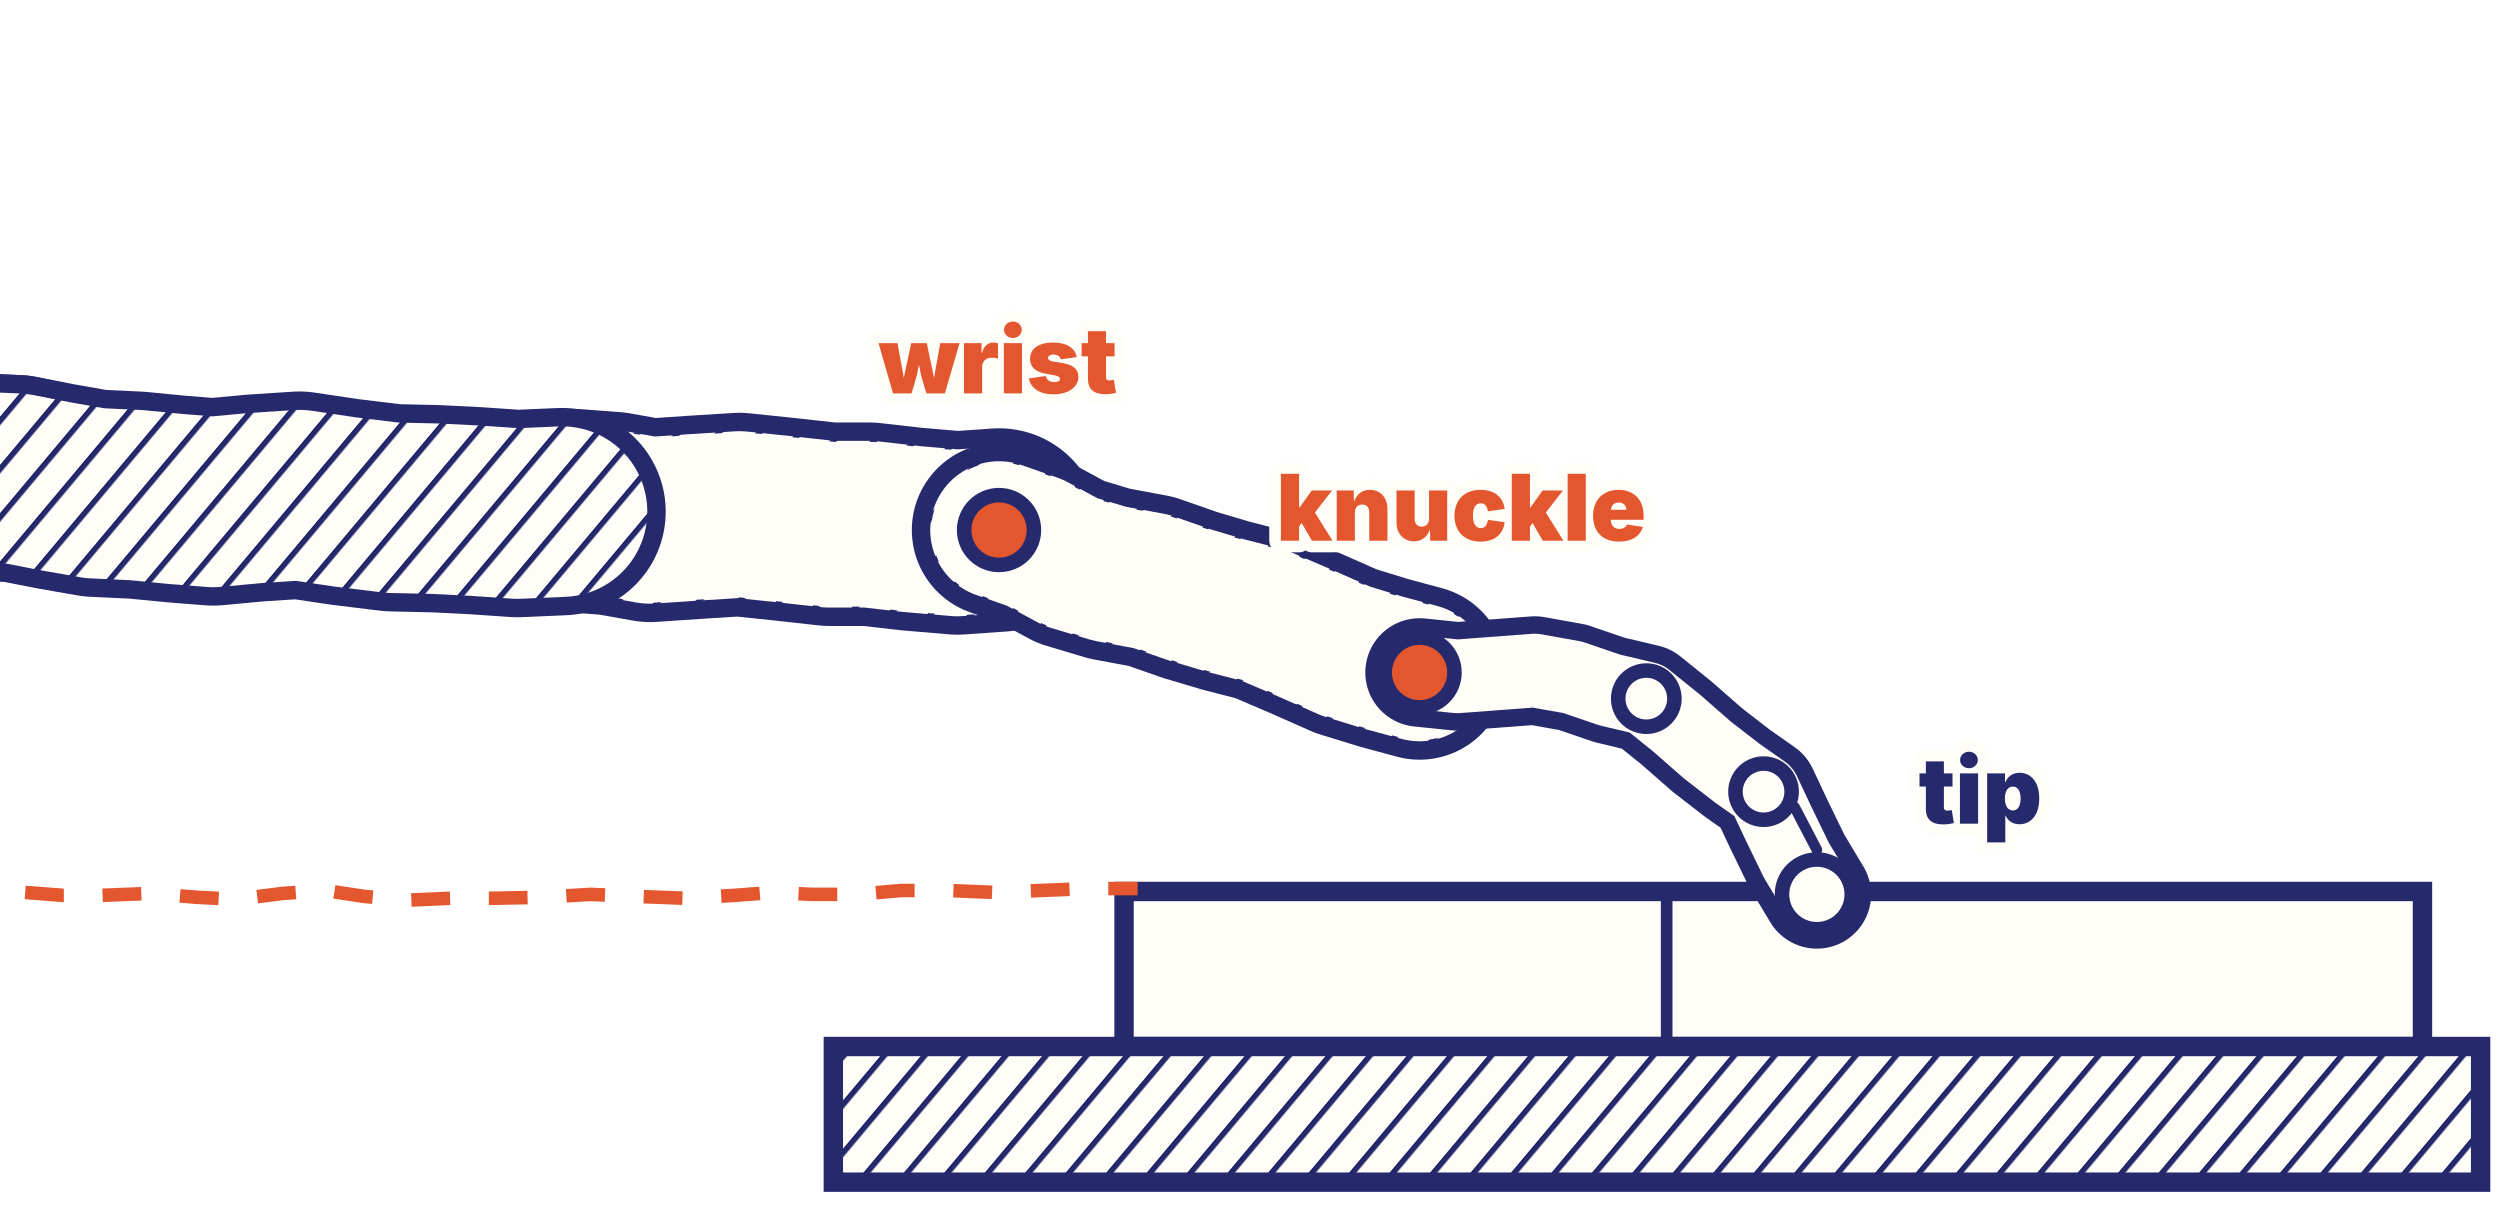
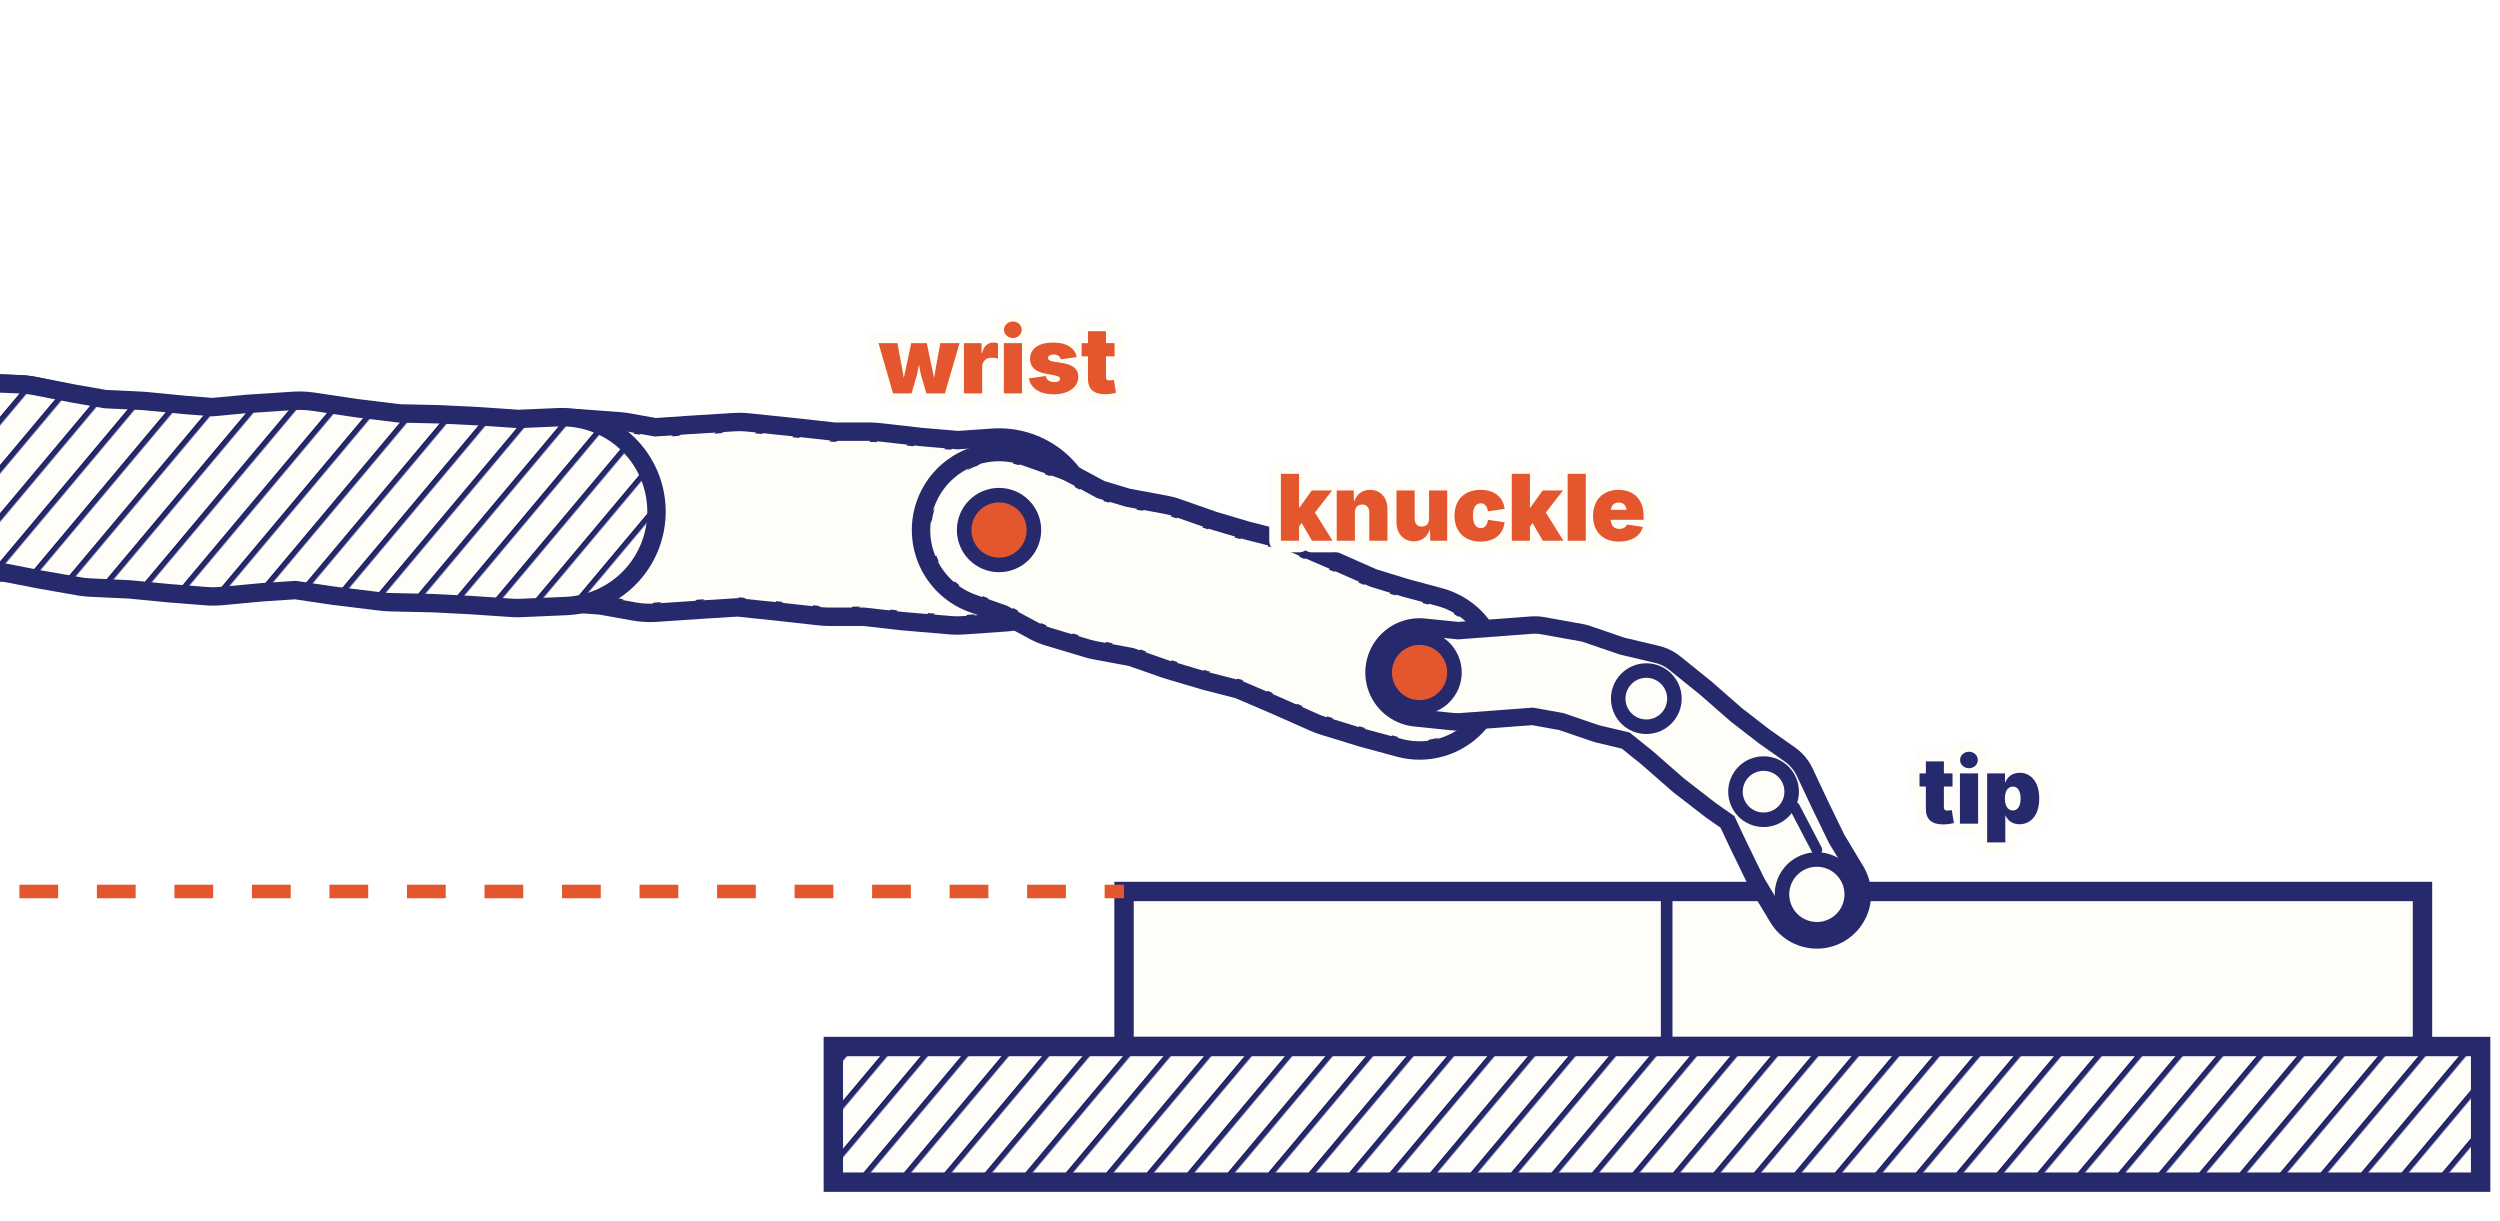
<svg xmlns="http://www.w3.org/2000/svg" viewBox="34 26 258 126" width="516" height="252">
  <defs>
    <pattern id="hgbridge20" width="3.2" height="3.2" patternUnits="userSpaceOnUse" patternTransform="rotate(40)">
      <rect width="3.2" height="3.2" fill="#fffdf7" />
      <line x1="0" y1="0" x2="0" y2="3.2" stroke="#26296b" stroke-width="1.15" />
    </pattern>
  </defs>
  <rect x="150" y="118" width="134" height="16" fill="#fffdf7" stroke="#26296b" stroke-width="2" />
  <line x1="206.0" y1="118.0" x2="206.0" y2="134.0" stroke="#26296b" stroke-width="1.2" stroke-linecap="round" />
  <path d="M120,134 L290,134 L290,148 L120,148 Z" fill="url(#hgbridge20)" stroke="#26296b" stroke-width="2" />
-   <path d="M36.6 118.1l3.9.3 4 0 5-.2 4.8.4 4.1.2 4.8-.6 4.4-.3 3.9.6 4.5.4 4.5-.2 4.4 0 5-.1 5-.3 4.6.2 5.2.2 5.1-.3 4-.3 4 .2 4.6 0 4.6-.4 4.9 0 4.8.2 4.6-.2 5-.2 5.1 0" stroke="#e4572e" stroke-width="1.4" stroke-dasharray="4 4" fill="none" />
+   <line x1="36" y1="118" x2="150" y2="118" stroke="#e4572e" stroke-width="1.4" stroke-dasharray="4 4" />
  <path d="M16.7 74.9l4.9-.3 4.4.3 4.8.1 4.9.2 4.2.9 4 .7 4.5.2 4.1.4 3.9.3 4.5-.4 4.7-.2 4.8.8 5 .5 4.5 0 4 .4 4.6.2 4.7-.3 4 .3 3.9.7 4.4-.3 4.8-.3 4.8.5 4.5.5 4.1 0 4.4.5 4.7.4 4.3-.3" fill="none" stroke="#26296b" stroke-width="21.0" stroke-linecap="round" stroke-linejoin="round" />
  <path d="M16.7 74.9l4.9-.3 4.4.3 4.8.1 4.9.2 4.2.9 4 .7 4.5.2 4.1.4 3.9.3 4.5-.4 4.7-.2 4.8.8 5 .5 4.5 0 4 .4 4.6.2 4.7-.3 4 .3 3.9.7 4.4-.3 4.8-.3 4.8.5 4.5.5 4.1 0 4.4.5 4.7.4 4.3-.3" fill="none" stroke="url(#hgbridge20)" stroke-width="17.2" stroke-linecap="round" stroke-linejoin="round" />
  <path d="M16.7 74.9l4.9-.3 4.4.3 4.8.1 4.9.2 4.2.9 4 .7 4.5.2 4.1.4 3.9.3 4.5-.4 4.7-.2 4.8.8 5 .5 4.5 0 4 .4 4.6.2 4.7-.3 4 .3 3.9.7 4.4-.3 4.8-.3 4.8.5 4.5.5 4.1 0 4.4.5 4.7.4 4.3-.3" fill="none" stroke="#fffdf7" stroke-width="17" stroke-linecap="round" stroke-linejoin="round" />
  <path d="M12.4 75.3l4.7-.2 4.8-.2 4.3.2 4.7.1 4.8.2 4.1.8 4 .7 4.3.2 4.1.4 3.8.3 4.3-.4 4.6-.3 4.7.7 4.9.6 4.5.1 4 .2 4.4.3 4.6-.2" fill="none" stroke="#26296b" stroke-width="21.4" stroke-linecap="round" stroke-linejoin="round" />
  <path d="M12.4 75.3l4.7-.2 4.8-.2 4.3.2 4.7.1 4.8.2 4.1.8 4 .7 4.3.2 4.1.4 3.8.3 4.3-.4 4.6-.3 4.7.7 4.9.6 4.5.1 4 .2 4.4.3 4.6-.2" fill="none" stroke="url(#hgbridge20)" stroke-width="17.6" stroke-linecap="round" stroke-linejoin="round" />
  <path d="M137.1 80.7l3.7 1.3 3.7 2 4 1.2 4.3.8 4 1.4 3.7 1.1 3.9 1 4.2 1.8 4.3 1.9 3.9 1.2 3.7 1" fill="none" stroke="#26296b" stroke-width="18.0" stroke-linecap="round" stroke-linejoin="round" />
  <path d="M137.1 80.7l3.7 1.3 3.7 2 4 1.2 4.3.8 4 1.4 3.7 1.1 3.9 1 4.2 1.8 4.3 1.9 3.9 1.2 3.7 1" fill="none" stroke="url(#hgbridge20)" stroke-width="14.2" stroke-linecap="round" stroke-linejoin="round" />
  <path d="M137.1 80.7l3.7 1.3 3.7 2 4 1.2 4.3.8 4 1.4 3.7 1.1 3.9 1 4.2 1.8 4.3 1.9 3.9 1.2 3.7 1" fill="none" stroke="#fffdf7" stroke-width="14" stroke-linecap="round" stroke-linejoin="round" />
  <path d="M180.5 95.4l3.9.4 4-.3 4-.3 3.9.7 3.8 1.3 3.8.9 3.1 2.5 3.2 2.8 3.1 2.4 2.7 1.9 1.6 3.4 1.8 3.7 2.1 3.5" fill="none" stroke="#26296b" stroke-width="11.2" stroke-linecap="round" stroke-linejoin="round" />
  <path d="M180.5 95.4l3.9.4 4-.3 4-.3 3.9.7 3.8 1.3 3.8.9 3.1 2.5 3.2 2.8 3.1 2.4 2.7 1.9 1.6 3.4 1.8 3.7 2.1 3.5" fill="none" stroke="url(#hgbridge20)" stroke-width="7.4" stroke-linecap="round" stroke-linejoin="round" />
  <path d="M180.5 95.4l3.9.4 4-.3 4-.3 3.9.7 3.8 1.3 3.8.9 3.1 2.5 3.2 2.8 3.1 2.4 2.7 1.9 1.6 3.4 1.8 3.7 2.1 3.5" fill="none" stroke="#fffdf7" stroke-width="7.6" stroke-linecap="round" stroke-linejoin="round" />
  <g transform="translate(-0.7 0.4)">
    <line x1="219.9" y1="108.9" x2="222.2" y2="113.3" stroke="#26296b" stroke-width="1.1" stroke-linecap="round" />
  </g>
  <g transform="translate(-0.6 -0.1)">
    <circle cx="204.5" cy="98.2" r="2.9" fill="#fffdf7" stroke="#26296b" stroke-width="1.5" />
  </g>
  <g transform="translate(-0.4 0.3)">
    <circle cx="216.4" cy="107.4" r="2.9" fill="#fffdf7" stroke="#26296b" stroke-width="1.5" />
  </g>
  <g transform="translate(0.1 0.1)">
    <circle cx="137.0" cy="80.6" r="3.6" fill="#e4572e" stroke="#26296b" stroke-width="1.5" />
  </g>
  <g transform="translate(-0.3 0.6)">
    <circle cx="180.8" cy="94.8" r="3.6" fill="#e4572e" stroke="#26296b" stroke-width="1.5" />
  </g>
  <g transform="translate(-0.5 0.3)">
    <circle cx="222.0" cy="118.0" r="3.6" fill="#fffdf7" stroke="#26296b" stroke-width="1.5" />
  </g>
  <text stroke="#fffdf7" stroke-width="2.4" stroke-linejoin="round" paint-order="stroke" x="137.0" y="66.6" text-anchor="middle" font-size="9.5" font-weight="900" fill="#e4572e" font-family="Inter,sans-serif">wrist</text>
  <text stroke="#fffdf7" stroke-width="2.4" stroke-linejoin="round" paint-order="stroke" x="184.8" y="81.8" text-anchor="middle" font-size="9.5" font-weight="900" fill="#e4572e" font-family="Inter,sans-serif">knuckle</text>
  <text stroke="#fffdf7" stroke-width="2.4" stroke-linejoin="round" paint-order="stroke" x="232.0" y="111.0" text-anchor="start" font-size="9.5" font-weight="900" fill="#26296b" font-family="Inter,sans-serif">tip</text>
</svg>
